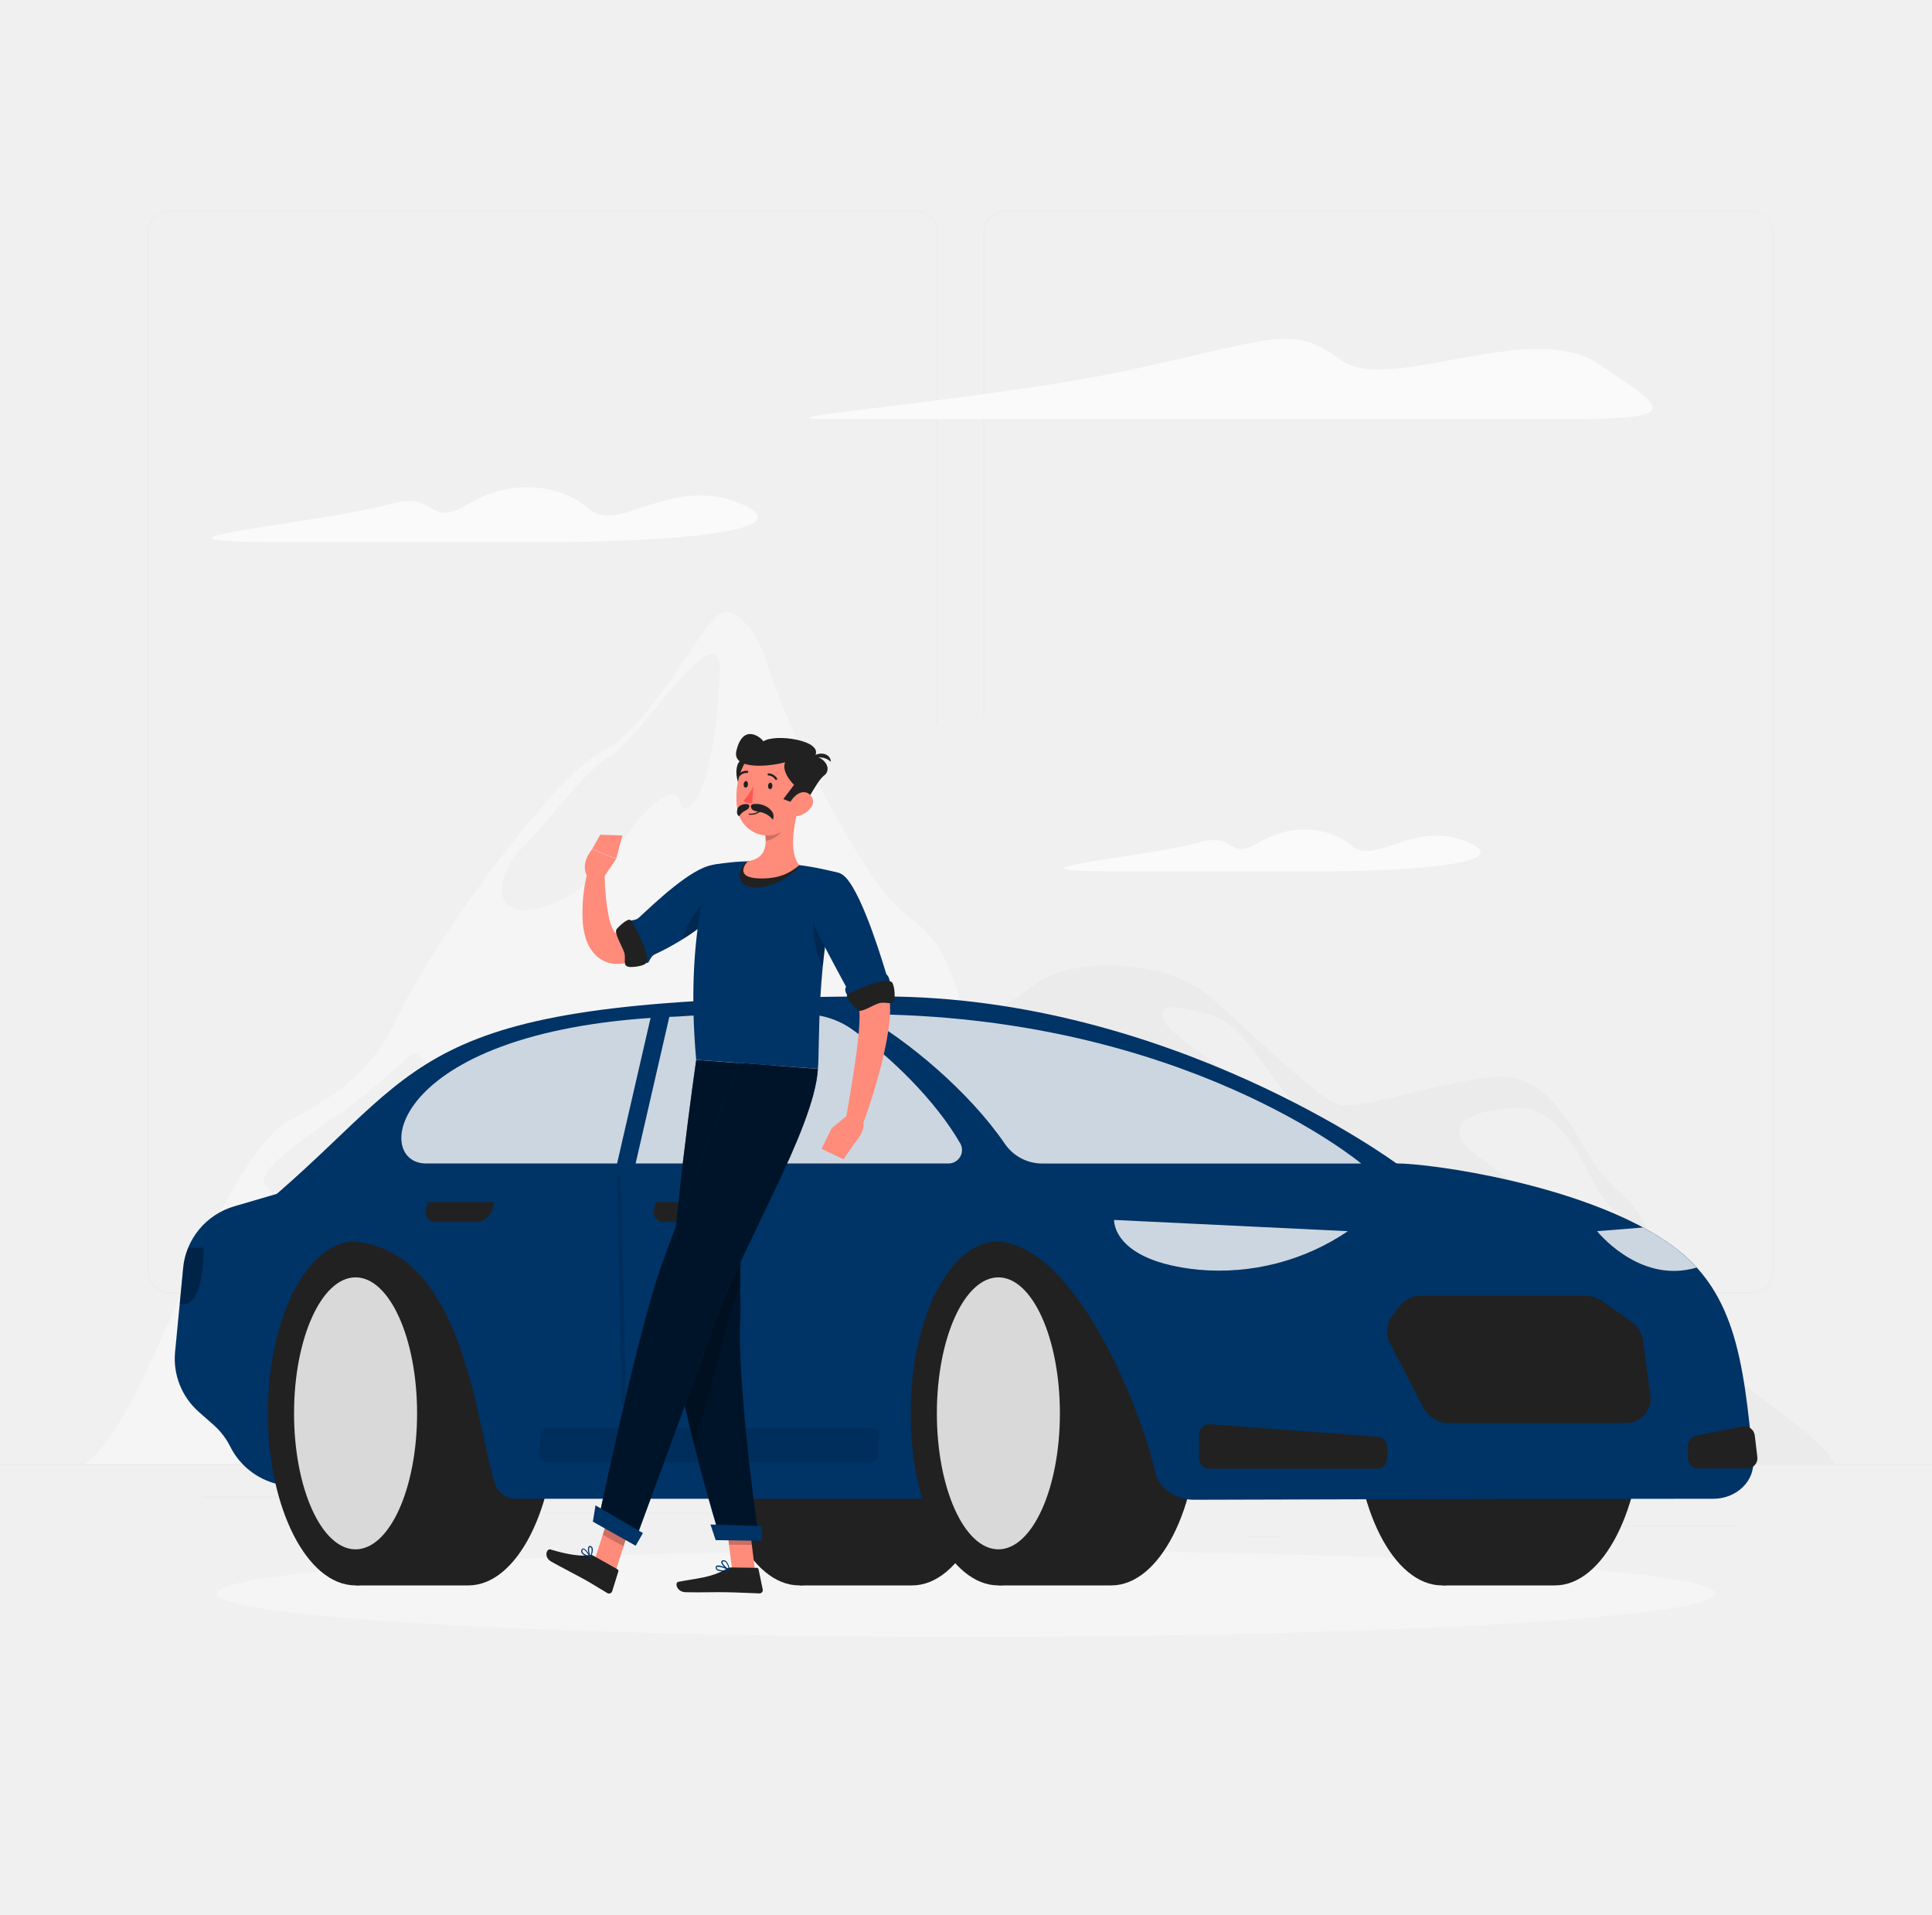
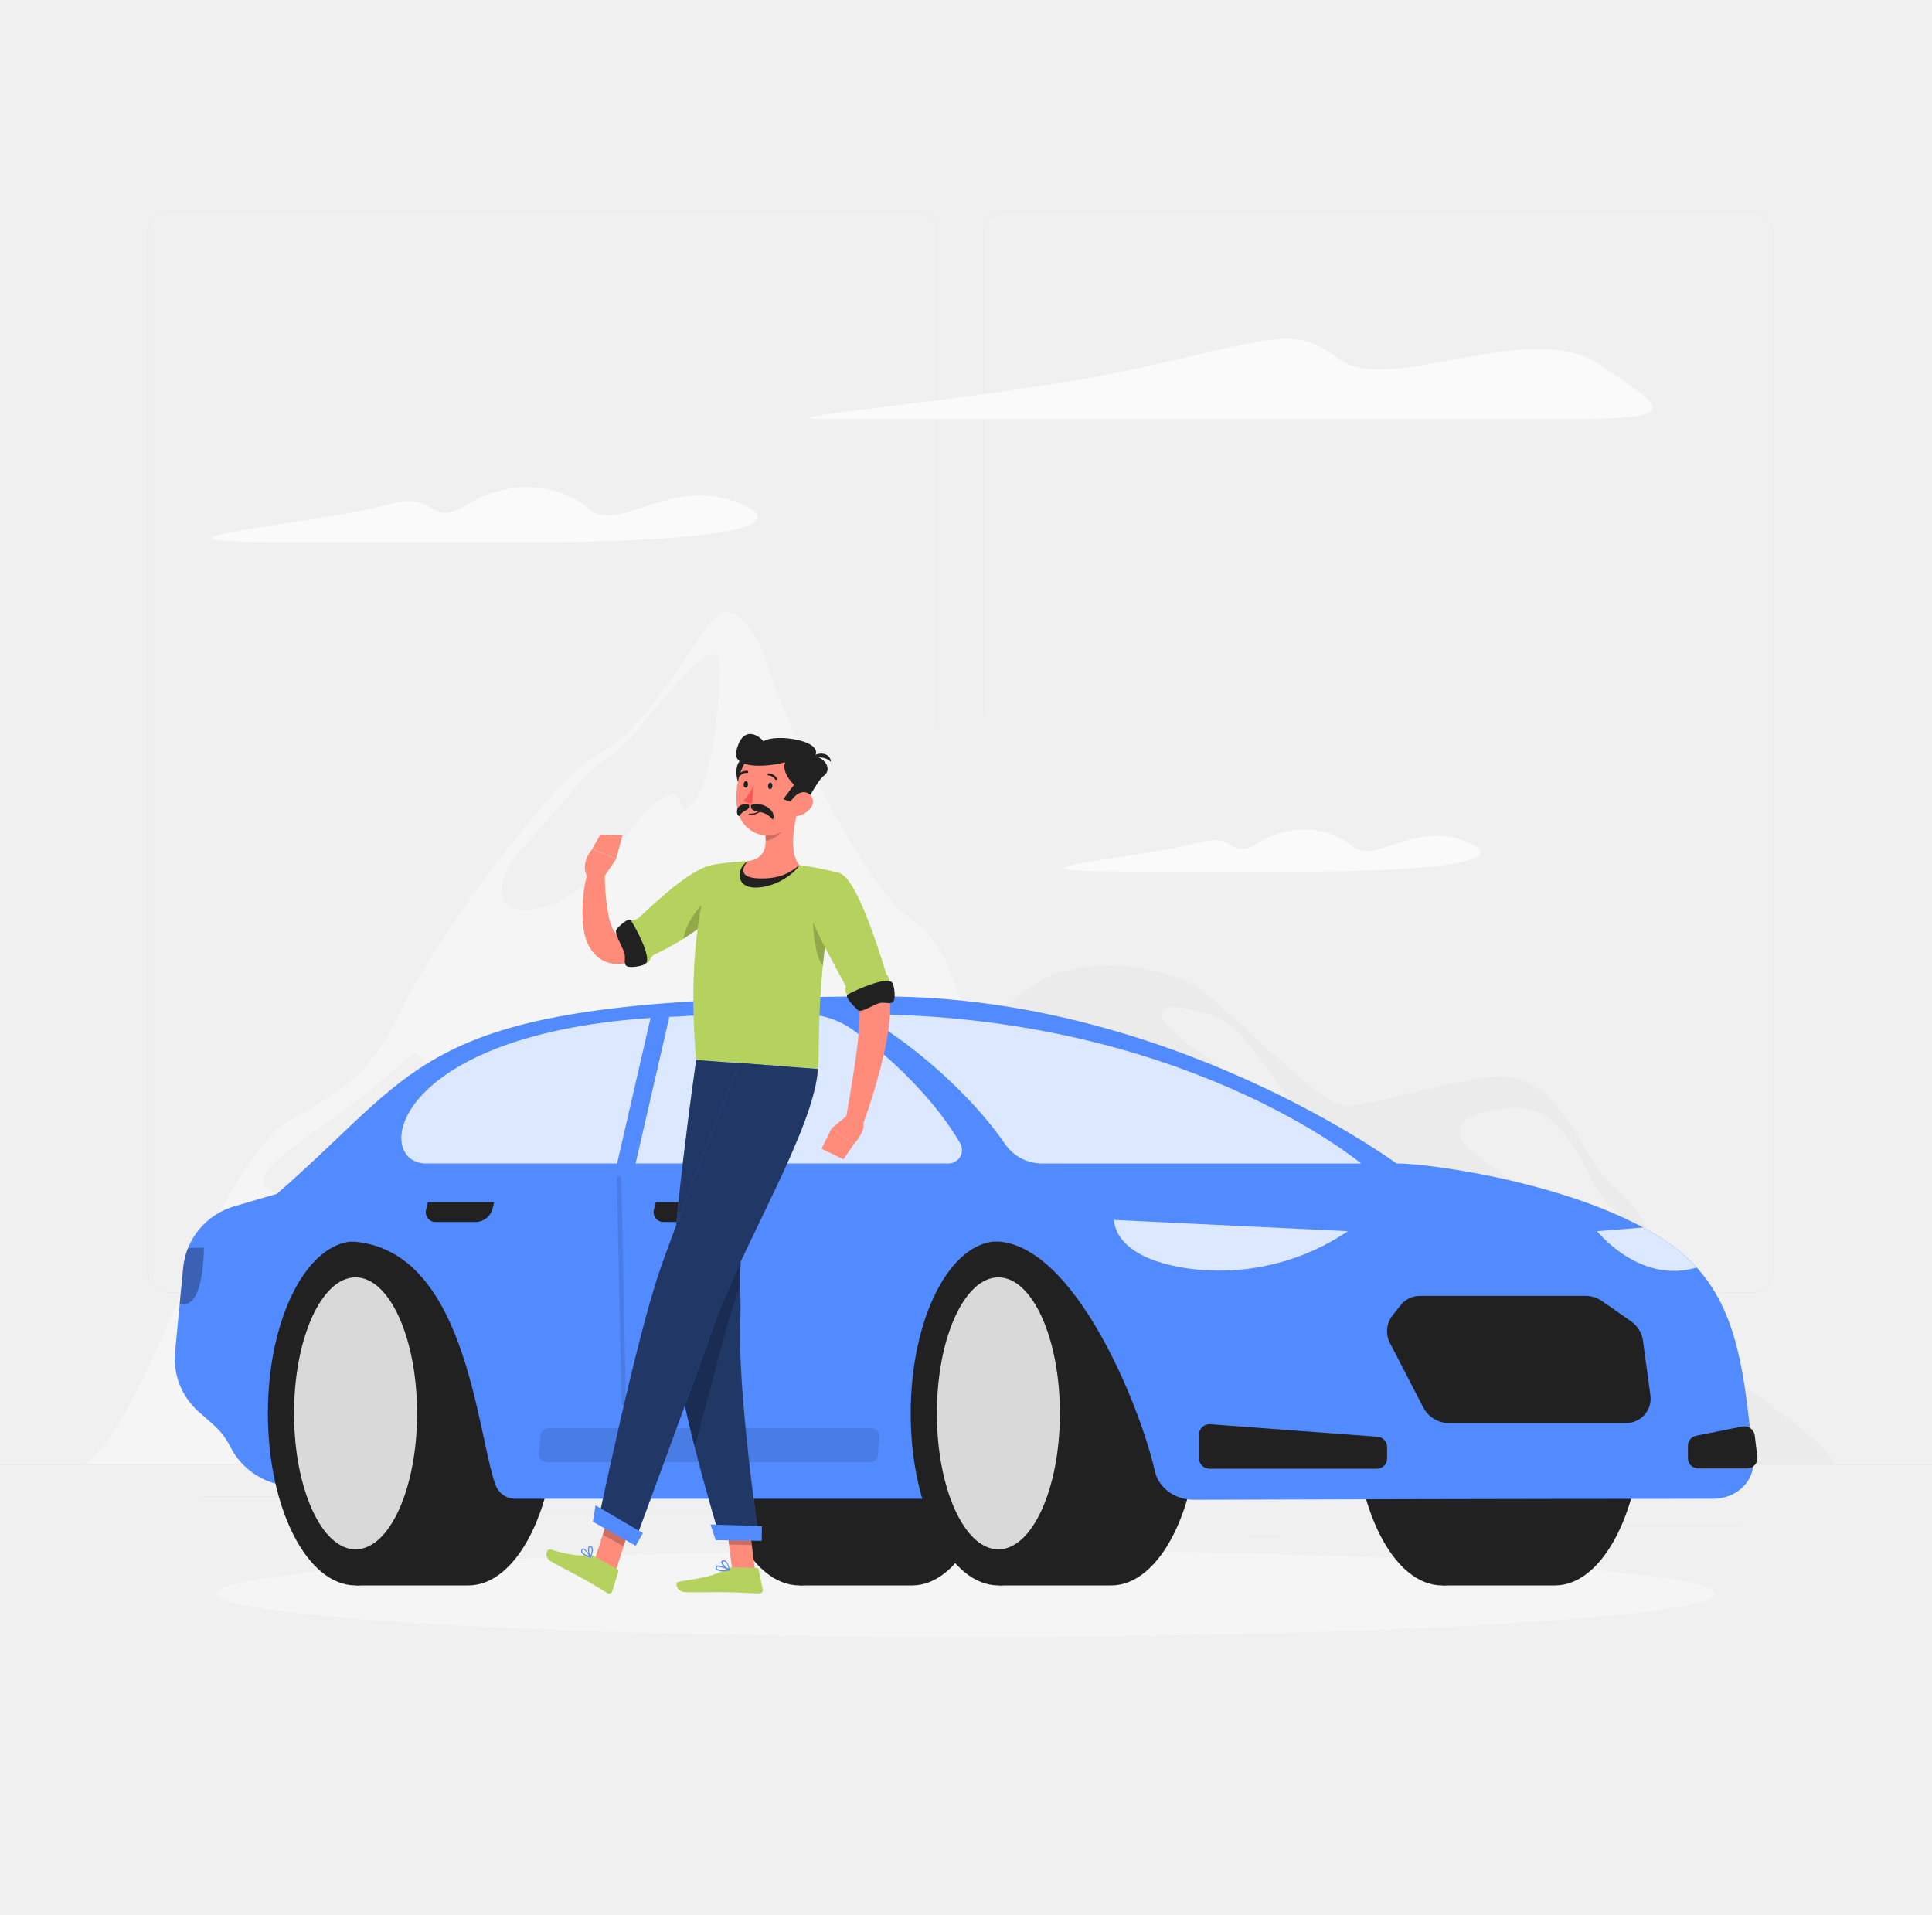
<svg xmlns="http://www.w3.org/2000/svg" width="327" height="324" viewBox="0 0 327 324" fill="none">
  <path d="M327 247.795H0V247.957H327V247.795Z" fill="#EBEBEB" />
  <path d="M294.235 258.221H272.574V258.383H294.235V258.221Z" fill="#EBEBEB" />
  <path d="M216.618 259.984H210.935V260.146H216.618V259.984Z" fill="#EBEBEB" />
  <path d="M271.92 252.208H259.37V252.37H271.92V252.208Z" fill="#EBEBEB" />
  <path d="M62.555 253.297H34.309V253.459H62.555V253.297Z" fill="#EBEBEB" />
  <path d="M72.522 253.297H68.382V253.459H72.522V253.297Z" fill="#EBEBEB" />
  <path d="M147.248 256.031H85.981V256.193H147.248V256.031Z" fill="#EBEBEB" />
  <path d="M154.998 218.894H28.717C27.728 218.893 26.78 218.502 26.081 217.808C25.382 217.115 24.989 216.175 24.989 215.194V39.308C24.998 38.333 25.394 37.401 26.092 36.715C26.79 36.028 27.733 35.642 28.717 35.64H154.998C155.988 35.64 156.938 36.03 157.639 36.724C158.339 37.418 158.732 38.359 158.732 39.34V215.194C158.732 216.176 158.339 217.117 157.639 217.811C156.938 218.505 155.988 218.894 154.998 218.894ZM28.717 35.77C27.771 35.771 26.865 36.145 26.196 36.808C25.528 37.471 25.153 38.37 25.153 39.308V215.194C25.153 216.132 25.528 217.031 26.196 217.694C26.865 218.357 27.771 218.731 28.717 218.732H154.998C155.945 218.731 156.852 218.357 157.521 217.694C158.19 217.031 158.567 216.132 158.569 215.194V39.308C158.567 38.37 158.19 37.471 157.521 36.808C156.852 36.145 155.945 35.771 154.998 35.77H28.717Z" fill="#EBEBEB" />
  <path d="M296.465 218.894H170.177C169.187 218.893 168.239 218.502 167.539 217.809C166.839 217.115 166.445 216.175 166.443 215.194V39.308C166.453 38.333 166.851 37.401 167.55 36.714C168.249 36.028 169.193 35.642 170.177 35.64H296.465C297.447 35.643 298.389 36.03 299.085 36.717C299.782 37.403 300.177 38.334 300.186 39.308V215.194C300.186 216.173 299.794 217.113 299.097 217.806C298.399 218.5 297.453 218.891 296.465 218.894ZM170.177 35.77C169.231 35.771 168.324 36.145 167.654 36.808C166.985 37.471 166.608 38.37 166.606 39.308V215.194C166.608 216.132 166.985 217.031 167.654 217.694C168.324 218.357 169.231 218.731 170.177 218.732H296.465C297.411 218.731 298.318 218.357 298.988 217.694C299.657 217.031 300.034 216.132 300.036 215.194V39.308C300.034 38.37 299.657 37.471 298.988 36.808C298.318 36.145 297.411 35.771 296.465 35.77H170.177Z" fill="#EBEBEB" />
  <path d="M172.545 177.963C188.257 175.436 198.927 160.767 196.376 145.199C193.826 129.631 179.021 119.059 163.309 121.586C147.597 124.114 136.927 138.782 139.477 154.35C142.028 169.919 156.833 180.49 172.545 177.963Z" fill="#F0F0F0" />
  <path d="M175.272 166.536C180.72 162.214 196.854 162 204.48 168.48C212.105 174.96 222.576 185.542 226.284 186.838C229.992 188.134 242.34 183.384 252.3 182.302C262.26 181.22 266.178 191.374 269.88 196.992C273.581 202.61 277.512 202.824 279.258 210.166C281.004 217.508 284.268 222.912 289.284 228.958C294.3 235.004 308.904 243.214 310.428 247.795H149.544L147.804 185.328C152.133 181.006 169.791 170.858 175.272 166.536Z" fill="#EBEBEB" />
  <path d="M46.611 191.374C49.992 187.991 60.92 185.762 67.179 172.368C73.438 158.974 93.993 131.11 101.841 127.254C109.689 123.399 118.367 106.518 121.507 104.114C124.646 101.71 128.701 108.216 129.786 112.104C132.612 121.992 146.136 150.122 154.18 155.52C162.225 160.918 162.787 172.582 165.03 179.282C167.274 185.982 181.027 189.864 184.153 198.502C187.279 207.14 222.085 247.795 222.085 247.795H14.388C24.734 240.35 33.589 204.405 46.611 191.374Z" fill="#F5F5F5" />
  <path d="M121.834 113.4C121.834 116.724 120.82 132.121 117.328 135.866C113.835 139.612 116.916 131.259 111.017 135.866C105.117 140.473 102.515 149.973 92.62 153.291C82.725 156.609 83.614 148.249 88.408 143.493C93.202 138.737 98.872 130.391 103.384 127.941C107.897 125.492 121.834 103.175 121.834 113.4Z" fill="#F0F0F0" />
  <path d="M97.446 182.231C102.148 175.789 81.024 183.241 74.628 180.935C68.232 178.628 73.176 175.465 63.87 183.527C54.563 191.588 38.442 199.37 47.16 202.105C55.878 204.839 88.695 194.186 97.446 182.231Z" fill="#F0F0F0" />
  <path d="M217.861 185.438C214.25 181.161 210.124 173.126 204.781 171.72C199.437 170.314 195.847 169.452 196.933 172.692C198.018 175.932 223.485 192.087 217.861 185.438Z" fill="#F0F0F0" />
  <path d="M276.361 208.442C275.432 205.442 272.581 205.526 270.076 200.77C267.571 196.014 263.863 187.92 257.754 187.596C251.646 187.272 241.98 189.65 250.129 195.696C258.278 201.742 279.591 218.914 276.361 208.442Z" fill="#F0F0F0" />
  <path d="M264.543 70.924H140.283C124.587 70.924 168.621 67.684 192.819 62.286C217.017 56.888 218.979 55.158 227.043 60.99C235.106 66.822 259.089 53.862 270.645 61.638C282.201 69.414 285.249 70.924 264.543 70.924Z" fill="#FAFAFA" />
  <path d="M92.312 91.763C107.812 91.763 137.392 90.513 125.529 85.335C113.665 80.158 104.882 90.519 99.702 86.119C94.523 81.719 86.138 81.104 79.18 85.335C72.221 89.567 74.288 82.983 65.897 85.335C54.125 88.633 16.428 91.763 48.514 91.763H92.312Z" fill="#FAFAFA" />
  <path d="M223.164 147.491C235.002 147.491 257.584 146.532 248.527 142.586C239.469 138.64 232.765 146.532 228.815 143.182C224.865 139.832 218.456 139.352 213.119 142.586C207.782 145.819 209.385 140.791 202.975 142.586C194.009 145.1 165.213 147.491 189.706 147.491H223.164Z" fill="#FAFAFA" />
  <path d="M163.5 277.059C233.532 277.059 290.304 273.775 290.304 269.724C290.304 265.672 233.532 262.388 163.5 262.388C93.468 262.388 36.696 265.672 36.696 269.724C36.696 273.775 93.468 277.059 163.5 277.059Z" fill="#F5F5F5" />
  <path d="M154.383 268.337C162.578 268.337 169.222 255.299 169.222 239.216C169.222 223.132 162.578 210.095 154.383 210.095H135.378V268.337H154.383Z" fill="#212121" />
  <path d="M135.28 268.337C143.475 268.337 150.119 255.299 150.119 239.216C150.119 223.133 143.475 210.095 135.28 210.095C127.084 210.095 120.441 223.133 120.441 239.216C120.441 255.299 127.084 268.337 135.28 268.337Z" fill="#212121" />
  <path d="M263.189 268.337C271.384 268.337 278.022 255.299 278.022 239.216C278.022 223.132 271.41 210.095 263.189 210.095H244.151V268.337H263.189Z" fill="#212121" />
  <path d="M244.079 268.337C252.275 268.337 258.919 255.299 258.919 239.216C258.919 223.133 252.275 210.095 244.079 210.095C235.884 210.095 229.24 223.133 229.24 239.216C229.24 255.299 235.884 268.337 244.079 268.337Z" fill="#212121" />
-   <path d="M57.12 253.673L46.957 251.191C45.237 250.774 43.631 249.988 42.25 248.89C40.869 247.792 39.748 246.407 38.965 244.834C38.272 243.445 37.315 242.202 36.147 241.173L33.648 238.969C32.222 237.711 31.114 236.137 30.417 234.375C29.719 232.613 29.45 230.712 29.633 228.828L31.006 214.572C31.236 212.182 32.183 209.915 33.723 208.061C35.264 206.208 37.328 204.854 39.652 204.172L46.918 202.046L73.13 200.193L57.12 253.673Z" fill="#003366" />
+   <path d="M57.12 253.673L46.957 251.191C45.237 250.774 43.631 249.988 42.25 248.89C40.869 247.792 39.748 246.407 38.965 244.834C38.272 243.445 37.315 242.202 36.147 241.173L33.648 238.969C32.222 237.711 31.114 236.137 30.417 234.375C29.719 232.613 29.45 230.712 29.633 228.828L31.006 214.572C31.236 212.182 32.183 209.915 33.723 208.061C35.264 206.208 37.328 204.854 39.652 204.172L46.918 202.046L73.13 200.193L57.12 253.673Z" fill="#528AFF" />
  <path d="M79.284 268.337C87.479 268.337 94.124 255.299 94.124 239.216C94.124 223.132 87.479 210.095 79.284 210.095H60.253V268.337H79.284Z" fill="#212121" />
  <path d="M60.181 268.337C68.376 268.337 75.02 255.299 75.02 239.216C75.02 223.133 68.376 210.095 60.181 210.095C51.986 210.095 45.342 223.133 45.342 239.216C45.342 255.299 51.986 268.337 60.181 268.337Z" fill="#212121" />
  <path d="M60.181 262.233C65.931 262.233 70.593 251.928 70.593 239.216C70.593 226.504 65.931 216.199 60.181 216.199C54.431 216.199 49.769 226.504 49.769 239.216C49.769 251.928 54.431 262.233 60.181 262.233Z" fill="#D9D9D9" />
-   <path d="M210.751 253.673L236.375 196.934C236.375 196.934 198.038 168.655 149.393 168.655C70.553 168.655 73.261 179.185 46.879 202.046L58.396 210.095C78.885 210.095 80.592 242.274 83.869 251.327C84.114 252.013 84.567 252.607 85.167 253.027C85.767 253.447 86.483 253.673 87.217 253.673H210.751Z" fill="#003366" />
+   <path d="M210.751 253.673L236.375 196.934C236.375 196.934 198.038 168.655 149.393 168.655C70.553 168.655 73.261 179.185 46.879 202.046L58.396 210.095C78.885 210.095 80.592 242.274 83.869 251.327C84.114 252.013 84.567 252.607 85.167 253.027C85.767 253.447 86.483 253.673 87.217 253.673H210.751Z" fill="#528AFF" />
  <path d="M188.09 268.337C196.285 268.337 202.923 255.299 202.923 239.216C202.923 223.132 196.285 210.095 188.09 210.095H169.052V268.337H188.09Z" fill="#212121" />
  <path d="M168.98 268.337C177.176 268.337 183.82 255.299 183.82 239.216C183.82 223.133 177.176 210.095 168.98 210.095C160.785 210.095 154.141 223.133 154.141 239.216C154.141 255.299 160.785 268.337 168.98 268.337Z" fill="#212121" />
  <path d="M168.981 262.233C174.731 262.233 179.392 251.928 179.392 239.216C179.392 226.504 174.731 216.199 168.981 216.199C163.23 216.199 158.569 226.504 158.569 239.216C158.569 251.928 163.23 262.233 168.981 262.233Z" fill="#D9D9D9" />
-   <path d="M195.461 248.988C193.1 238.36 181.812 210.108 168.281 210.108L153.618 196.914H236.375C242.104 196.914 267.551 200.4 281.972 210.075C293.62 217.89 295.052 229.755 296.726 247.089C297.073 250.627 293.947 253.666 289.997 253.673C256.839 253.673 216.709 253.796 202.099 253.841C198.875 253.873 196.095 251.832 195.461 248.988Z" fill="#003366" />
+   <path d="M195.461 248.988C193.1 238.36 181.812 210.108 168.281 210.108L153.618 196.914H236.375C242.104 196.914 267.551 200.4 281.972 210.075C293.62 217.89 295.052 229.755 296.726 247.089C297.073 250.627 293.947 253.666 289.997 253.673C256.839 253.673 216.709 253.796 202.099 253.841C198.875 253.873 196.095 251.832 195.461 248.988Z" fill="#528AFF" />
  <path opacity="0.8" d="M230.391 196.934H176.443C175.195 196.939 173.965 196.641 172.86 196.066C171.755 195.491 170.809 194.656 170.105 193.635C164.102 184.823 153.474 175.893 145.685 171.662C200.229 171.662 230.391 196.934 230.391 196.934Z" fill="white" />
  <path opacity="0.8" d="M144.351 174.312C150.891 179.004 158.333 186.274 162.512 193.499C162.715 193.844 162.823 194.235 162.825 194.634C162.827 195.032 162.724 195.425 162.525 195.772C162.327 196.118 162.04 196.408 161.693 196.61C161.347 196.813 160.953 196.922 160.55 196.927H72.136C62.758 196.927 65.871 173.781 114.862 172.044C119.479 171.649 130.244 171.636 136.196 171.662C139.127 171.677 141.979 172.604 144.351 174.312Z" fill="white" />
  <path d="M204.813 241.056L233.151 243.175C233.593 243.208 234.006 243.405 234.307 243.727C234.608 244.049 234.774 244.473 234.773 244.912V246.856C234.773 247.316 234.588 247.758 234.26 248.084C233.931 248.409 233.485 248.592 233.02 248.592H204.702C204.237 248.592 203.79 248.409 203.46 248.084C203.131 247.758 202.945 247.317 202.943 246.856V242.819C202.94 242.578 202.987 242.34 203.081 242.119C203.175 241.898 203.314 241.698 203.49 241.533C203.665 241.367 203.873 241.239 204.101 241.157C204.329 241.075 204.571 241.041 204.813 241.056Z" fill="#212121" />
  <path d="M294.889 241.445L287.106 243C286.708 243.078 286.349 243.291 286.092 243.601C285.834 243.912 285.693 244.302 285.693 244.704V246.81C285.693 247.039 285.739 247.265 285.827 247.476C285.916 247.687 286.046 247.879 286.209 248.041C286.372 248.202 286.566 248.33 286.78 248.417C286.993 248.503 287.222 248.548 287.453 248.547H295.693C295.941 248.548 296.187 248.496 296.414 248.396C296.641 248.296 296.843 248.149 297.008 247.965C297.173 247.781 297.297 247.565 297.371 247.33C297.446 247.095 297.469 246.847 297.439 246.603L297.001 242.948C296.973 242.707 296.894 242.475 296.77 242.266C296.646 242.057 296.479 241.876 296.28 241.734C296.081 241.593 295.855 241.494 295.615 241.444C295.375 241.394 295.128 241.394 294.889 241.445Z" fill="#212121" />
  <path opacity="0.8" d="M228.135 208.384L188.568 206.479C188.568 206.479 188.162 213.425 202.825 214.903C211.77 215.715 220.721 213.41 228.135 208.384Z" fill="white" />
  <path opacity="0.3" d="M31 214.566C31.11 213.427 31.385 212.309 31.817 211.248L34.498 211.17C34.498 211.17 34.623 221.363 30.738 220.722C30.629 220.705 30.522 220.679 30.418 220.644L31 214.566Z" fill="black" />
  <path opacity="0.8" d="M278.074 207.762C279.41 208.472 280.709 209.248 281.966 210.088C283.877 211.357 285.624 212.854 287.165 214.546C286.612 214.702 286.051 214.828 285.484 214.922C276.701 216.419 270.318 208.384 270.318 208.384L278.074 207.762Z" fill="white" />
  <path d="M240.391 219.335H268.388C269.37 219.341 270.326 219.644 271.129 220.203L276.021 223.605C276.576 223.987 277.046 224.478 277.4 225.048C277.755 225.617 277.986 226.254 278.081 226.917L279.33 236.099C279.423 236.693 279.385 237.3 279.217 237.878C279.049 238.456 278.756 238.991 278.358 239.445C277.96 239.899 277.467 240.261 276.913 240.507C276.359 240.753 275.758 240.876 275.151 240.868H245.211C244.315 240.856 243.441 240.602 242.68 240.134C241.919 239.666 241.302 239.001 240.894 238.211L235.303 227.409C234.899 226.673 234.718 225.837 234.781 225.002C234.844 224.167 235.147 223.367 235.656 222.698L237.055 220.916C237.452 220.417 237.959 220.014 238.537 219.74C239.115 219.466 239.75 219.327 240.391 219.335Z" fill="#212121" />
  <path opacity="0.1" d="M92.803 241.736H147.556C147.737 241.736 147.917 241.773 148.083 241.844C148.25 241.916 148.399 242.022 148.522 242.154C148.645 242.286 148.739 242.443 148.798 242.613C148.857 242.783 148.879 242.963 148.864 243.143L148.582 246.298C148.553 246.621 148.402 246.922 148.16 247.14C147.918 247.359 147.602 247.479 147.274 247.478H92.515C92.333 247.478 92.154 247.442 91.987 247.37C91.821 247.298 91.671 247.192 91.548 247.06C91.425 246.928 91.331 246.772 91.273 246.601C91.214 246.431 91.192 246.251 91.207 246.072L91.488 242.909C91.519 242.586 91.671 242.286 91.915 242.069C92.158 241.852 92.475 241.733 92.803 241.736Z" fill="black" />
-   <path d="M110.258 171.662L113.534 171.033L106.831 200.193H103.692L110.258 171.662Z" fill="#003366" />
+   <path d="M110.258 171.662L113.534 171.033L106.831 200.193H103.692L110.258 171.662Z" fill="#528AFF" />
  <path d="M122.219 203.472H111.003L110.716 204.638C110.628 204.895 110.605 205.168 110.648 205.435C110.691 205.702 110.8 205.955 110.964 206.171C111.129 206.387 111.344 206.56 111.591 206.674C111.839 206.789 112.111 206.842 112.383 206.829H119.165C119.8 206.799 120.409 206.571 120.904 206.178C121.4 205.784 121.757 205.245 121.925 204.638L122.219 203.472Z" fill="#212121" />
  <path d="M83.64 203.472H72.43L72.143 204.638C72.055 204.895 72.032 205.168 72.075 205.435C72.118 205.702 72.227 205.955 72.391 206.171C72.556 206.387 72.771 206.56 73.019 206.674C73.266 206.789 73.538 206.842 73.81 206.829H80.592C81.227 206.799 81.836 206.571 82.331 206.178C82.827 205.784 83.184 205.245 83.352 204.638L83.64 203.472Z" fill="#212121" />
  <path opacity="0.1" d="M105.595 237.965C105.497 237.965 105.403 237.927 105.334 237.859C105.264 237.791 105.224 237.699 105.222 237.602L104.398 199.422C104.398 199.324 104.436 199.229 104.504 199.158C104.572 199.087 104.665 199.045 104.764 199.04C104.862 199.04 104.956 199.078 105.026 199.146C105.095 199.213 105.135 199.306 105.137 199.403L105.948 237.589C105.948 237.687 105.91 237.78 105.842 237.85C105.773 237.921 105.68 237.962 105.582 237.965H105.595Z" fill="black" />
  <path d="M127.792 265.797L123.927 265.738L122.815 256.861L126.68 256.919L127.792 265.797Z" fill="#FF8B7B" />
  <path d="M104.267 265.706L100.736 263.755L103.371 255.519L106.903 257.47L104.267 265.706Z" fill="#FF8B7B" />
-   <path d="M100.402 263.295L104.496 265.602C104.563 265.638 104.615 265.696 104.644 265.765C104.673 265.835 104.676 265.913 104.653 265.985L103.62 269.322C103.594 269.403 103.551 269.477 103.492 269.539C103.433 269.601 103.361 269.649 103.281 269.679C103.201 269.709 103.115 269.72 103.03 269.712C102.945 269.704 102.862 269.677 102.789 269.633C101.481 268.875 100.566 268.253 98.904 267.319C97.884 266.749 94.745 265.123 93.339 264.332C91.933 263.542 92.534 262.051 93.182 262.252C96.092 263.146 98.486 263.47 99.722 263.198C99.953 263.145 100.196 263.18 100.402 263.295Z" fill="#212121" />
-   <path d="M123.848 265.298L128.066 265.362C128.143 265.363 128.218 265.389 128.278 265.437C128.337 265.486 128.378 265.553 128.393 265.628L129.1 269.043C129.114 269.124 129.111 269.206 129.089 269.285C129.067 269.364 129.028 269.438 128.974 269.5C128.92 269.562 128.853 269.611 128.777 269.644C128.702 269.677 128.62 269.693 128.537 269.691C127.013 269.646 124.816 269.523 122.906 269.49C120.67 269.458 118.734 269.549 116.111 269.49C114.528 269.49 114.149 267.87 114.803 267.734C117.838 267.125 120.303 267.086 122.939 265.537C123.215 265.378 123.529 265.295 123.848 265.298Z" fill="#212121" />
+   <path d="M100.402 263.295L104.496 265.602C104.563 265.638 104.615 265.696 104.644 265.765C104.673 265.835 104.676 265.913 104.653 265.985L103.62 269.322C103.594 269.403 103.551 269.477 103.492 269.539C103.433 269.601 103.361 269.649 103.281 269.679C103.201 269.709 103.115 269.72 103.03 269.712C102.945 269.704 102.862 269.677 102.789 269.633C101.481 268.875 100.566 268.253 98.904 267.319C97.884 266.749 94.745 265.123 93.339 264.332C91.933 263.542 92.534 262.051 93.182 262.252C96.092 263.146 98.486 263.47 99.722 263.198C99.953 263.145 100.196 263.18 100.402 263.295Z" fill="#B6D25E" />
+   <path d="M123.848 265.298L128.066 265.362C128.143 265.363 128.218 265.389 128.278 265.437C128.337 265.486 128.378 265.553 128.393 265.628L129.1 269.043C129.114 269.124 129.111 269.206 129.089 269.285C129.067 269.364 129.028 269.438 128.974 269.5C128.92 269.562 128.853 269.611 128.777 269.644C128.702 269.677 128.62 269.693 128.537 269.691C127.013 269.646 124.816 269.523 122.906 269.49C120.67 269.458 118.734 269.549 116.111 269.49C114.528 269.49 114.149 267.87 114.803 267.734C117.838 267.125 120.303 267.086 122.939 265.537C123.215 265.378 123.529 265.295 123.848 265.298Z" fill="#B6D25E" />
  <path d="M122.023 153.531C119.808 155.327 117.498 157.005 115.104 158.559C113.901 159.33 112.678 160.095 111.376 160.795C110.016 161.558 108.586 162.194 107.106 162.693C106.664 162.833 106.214 162.946 105.758 163.03C105.51 163.076 105.222 163.108 104.947 163.134C104.636 163.16 104.323 163.16 104.012 163.134C103.326 163.079 102.659 162.887 102.05 162.57C101.468 162.263 100.948 161.849 100.52 161.352C99.859 160.565 99.373 159.649 99.094 158.663C98.868 157.866 98.717 157.051 98.643 156.226C98.445 153.278 98.73 150.317 99.486 147.459L102.357 147.854C102.344 150.428 102.599 152.997 103.116 155.52C103.239 156.053 103.412 156.574 103.633 157.075C103.761 157.412 103.965 157.715 104.228 157.963C104.306 158.015 104.339 158.008 104.346 157.963C104.352 157.918 104.346 157.931 104.346 157.918C104.677 157.846 105.001 157.744 105.314 157.613C106.428 157.136 107.502 156.571 108.525 155.922C109.623 155.274 110.729 154.516 111.795 153.751C113.979 152.235 116.183 150.602 118.282 148.995L122.023 153.531Z" fill="#FF8B7B" />
-   <path d="M123.2 151.768C121.441 155.701 114.659 159.771 110.899 161.488C109.787 161.994 109.931 163.471 109.27 162.829C109.27 162.829 106.373 157.561 106.373 156.486C106.373 155.41 107.334 156.051 108.119 155.326C110.945 152.734 116.857 147.038 120.545 146.409C125.372 145.567 124.849 148.1 123.2 151.768Z" fill="#003366" />
+   <path d="M123.2 151.768C121.441 155.701 114.659 159.771 110.899 161.488C109.787 161.994 109.931 163.471 109.27 162.829C109.27 162.829 106.373 157.561 106.373 156.486C106.373 155.41 107.334 156.051 108.119 155.326C110.945 152.734 116.857 147.038 120.545 146.409C125.372 145.567 124.849 148.1 123.2 151.768Z" fill="#B6D25E" />
  <path d="M106.779 155.786C106.406 155.241 104.862 156.667 104.372 157.263C103.881 157.859 105.229 160.024 105.634 161.151C106.04 162.279 105.242 163.477 106.484 163.652C107.138 163.743 109.002 163.503 109.362 163.004C110.205 161.935 107.675 157.095 106.779 155.786Z" fill="#212121" />
  <path opacity="0.2" d="M115.653 158.896C118.819 156.92 122.063 154.315 123.207 151.768C123.279 151.593 123.364 151.431 123.429 151.263L123.495 150.615C119.198 151.34 116.281 155.643 115.653 158.896Z" fill="black" />
  <path d="M101.802 149.04L104.293 145.379L100.225 143.733C100.225 143.733 97.923 146.325 99.571 148.586L101.802 149.04Z" fill="#FF8B7B" />
  <path d="M105.34 141.4L101.599 141.277L100.225 143.7L104.293 145.346L105.34 141.4Z" fill="#FF8B7B" />
  <path opacity="0.2" d="M122.815 256.861L123.39 261.436L127.255 261.5L126.68 256.926L122.815 256.861Z" fill="black" />
  <path opacity="0.2" d="M106.903 257.47L103.371 255.519L102.017 259.77L105.543 261.721L106.903 257.47Z" fill="black" />
-   <path d="M142.134 147.796C137.968 162.337 138.812 177.766 138.432 180.889C135.411 180.675 124.044 179.833 117.831 179.373C115.869 157.503 120.539 146.396 120.539 146.396C120.539 146.396 121.847 146.143 123.665 145.962C124.227 145.904 124.836 145.852 125.47 145.819C125.823 145.819 126.176 145.787 126.536 145.781C129.467 145.83 132.393 146.046 135.3 146.429C135.849 146.493 136.405 146.578 136.948 146.662C137.49 146.746 137.942 146.837 138.406 146.928C140.505 147.342 142.134 147.796 142.134 147.796Z" fill="#003366" />
+   <path d="M142.134 147.796C137.968 162.337 138.812 177.766 138.432 180.889C135.411 180.675 124.044 179.833 117.831 179.373C115.869 157.503 120.539 146.396 120.539 146.396C120.539 146.396 121.847 146.143 123.665 145.962C124.227 145.904 124.836 145.852 125.47 145.819C125.823 145.819 126.176 145.787 126.536 145.781C129.467 145.83 132.393 146.046 135.3 146.429C135.849 146.493 136.405 146.578 136.948 146.662C137.49 146.746 137.942 146.837 138.406 146.928C140.505 147.342 142.134 147.796 142.134 147.796Z" fill="#B6D25E" />
  <path d="M126.536 145.8C124.803 146.72 124.299 150.09 127.654 150.219C131.009 150.349 134.338 148.01 135.3 146.442L126.536 145.8Z" fill="#212121" />
  <path opacity="0.2" d="M137.732 154.036C137.366 155.442 137.785 161.857 139.269 163.445C139.472 161.391 139.74 159.24 140.1 157.049L137.732 154.036Z" fill="black" />
  <path d="M135.162 136.592C134.404 139.339 133.468 144.413 135.3 146.422C133.651 147.822 131.761 148.8 128.406 148.671C125.051 148.541 125.568 146.921 126.536 145.781C129.741 145.269 129.806 142.949 129.446 140.739L135.162 136.592Z" fill="#FF8B7B" />
  <path opacity="0.2" d="M132.834 138.283L129.446 140.739C129.543 141.254 129.596 141.777 129.603 142.301C130.813 142.217 132.566 141.005 132.782 139.793C132.89 139.297 132.908 138.786 132.834 138.283Z" fill="black" />
  <path d="M126.438 135.536C126.438 135.536 124.07 132.237 124.764 129.658C125.653 126.36 131.016 130.404 126.438 135.536Z" fill="#212121" />
  <path d="M135.816 132.412C135.293 136.177 135.162 138.406 133.115 140.188C129.996 142.897 125.418 140.836 124.79 136.948C124.221 133.494 125.163 127.915 129.015 126.69C129.865 126.414 130.773 126.358 131.652 126.529C132.53 126.699 133.35 127.09 134.033 127.664C134.715 128.238 135.237 128.976 135.55 129.808C135.862 130.639 135.954 131.536 135.816 132.412Z" fill="#FF8B7B" />
  <path d="M126.824 136.391C126.824 136.968 126.287 137.104 125.856 137.363C125.556 137.569 125.304 137.837 125.117 138.147C125.117 138.147 124.561 137.966 124.79 136.987C125.019 136.009 126.824 135.853 126.824 136.391Z" fill="#212121" />
  <path d="M127.092 136.41C127.092 137.402 128.197 137.266 129.054 137.538C129.749 137.753 130.36 138.173 130.807 138.743C130.918 138.494 130.954 138.219 130.912 137.95C130.869 137.681 130.748 137.43 130.565 137.227C129.492 135.834 127.092 135.873 127.092 136.41Z" fill="#212121" />
  <path d="M132.88 129.01C130.499 129.71 123.822 130.442 124.639 127.066C125.777 122.342 128.786 124.805 129.217 125.479C131.134 124.105 139.59 125.304 137.902 128.019C139.74 128.298 140.806 130.28 139.485 131.259C138.164 132.237 136.562 136.229 135.679 136.112C134.611 135.966 133.568 135.676 132.579 135.251L134.397 132.84C134.397 132.84 132.193 130.766 132.88 129.01Z" fill="#212121" />
  <path d="M137.046 128.434C138.354 128.116 139.577 127.974 140.636 128.946C140.558 127.313 138.301 127.086 137.046 128.434Z" fill="#212121" />
  <path d="M137.222 136.728C136.939 137.108 136.584 137.43 136.175 137.673C135.766 137.917 135.313 138.078 134.842 138.147C133.573 138.329 133.109 137.169 133.599 136.074C134.037 135.082 135.228 133.799 136.431 134.13C136.691 134.207 136.928 134.346 137.12 134.536C137.312 134.726 137.453 134.96 137.532 135.218C137.61 135.475 137.623 135.748 137.569 136.012C137.515 136.275 137.396 136.521 137.222 136.728Z" fill="#FF8B7B" />
-   <path d="M121.951 260.535L128.491 260.632C128.491 260.632 124.718 235.03 125.306 223.119C125.483 219.497 124.894 214.43 125.862 208.999C127.085 202.15 127.674 199.422 129.25 190.771C130.375 184.602 131.375 180.403 131.375 180.403L117.831 179.405C117.831 179.405 113.404 210.257 113.534 221.94C113.672 234.051 121.951 260.535 121.951 260.535Z" fill="#003366" />
+   <path d="M121.951 260.535L128.491 260.632C128.491 260.632 124.718 235.03 125.306 223.119C125.483 219.497 124.894 214.43 125.862 208.999C127.085 202.15 127.674 199.422 129.25 190.771C130.375 184.602 131.375 180.403 131.375 180.403L117.831 179.405C117.831 179.405 113.404 210.257 113.534 221.94C113.672 234.051 121.951 260.535 121.951 260.535Z" fill="#528AFF" />
  <path opacity="0.6" d="M121.951 260.535L128.491 260.632C128.491 260.632 124.718 235.03 125.306 223.119C125.483 219.497 124.894 214.43 125.862 208.999C127.085 202.15 127.674 199.422 129.25 190.771C130.375 184.602 131.375 180.403 131.375 180.403L117.831 179.405C117.831 179.405 113.404 210.257 113.534 221.94C113.672 234.051 121.951 260.535 121.951 260.535Z" fill="black" />
  <path opacity="0.2" d="M125.862 208.999C125.403 211.84 125.213 214.716 125.293 217.592C124.168 220.741 123.187 223.728 122.501 226.385C121.304 231.031 119.407 238.082 117.563 244.853C115.555 236.922 113.6 227.753 113.541 221.908L125.862 208.999Z" fill="black" />
-   <path d="M125.136 179.911C125.136 179.911 115.405 204.276 111.716 214.903C107.675 226.515 101.154 257.859 101.154 257.859L107.308 261.312C107.308 261.312 116.896 235.477 120.866 224.169C125.391 211.287 137.87 190.933 138.432 180.922L125.136 179.911Z" fill="#003366" />
+   <path d="M125.136 179.911C125.136 179.911 115.405 204.276 111.716 214.903C107.675 226.515 101.154 257.859 101.154 257.859L107.308 261.312C107.308 261.312 116.896 235.477 120.866 224.169C125.391 211.287 137.87 190.933 138.432 180.922L125.136 179.911Z" fill="#528AFF" />
  <path opacity="0.6" d="M125.136 179.911C125.136 179.911 115.405 204.276 111.716 214.903C107.675 226.515 101.154 257.859 101.154 257.859L107.308 261.312C107.308 261.312 116.896 235.477 120.866 224.169C125.391 211.287 137.87 190.933 138.432 180.922L125.136 179.911Z" fill="black" />
-   <path d="M100.343 257.548L107.59 261.624L108.819 259.479L100.795 254.787L100.343 257.548Z" fill="#003366" />
-   <path d="M121.127 260.671L128.923 260.794L128.962 258.299L120.251 258.027L121.127 260.671Z" fill="#003366" />
+   <path d="M100.343 257.548L107.59 261.624L108.819 259.479L100.795 254.787L100.343 257.548Z" fill="#528AFF" />
+   <path d="M121.127 260.671L128.923 260.794L128.962 258.299L120.251 258.027L121.127 260.671Z" fill="#528AFF" />
  <path d="M130.728 133.041C130.728 133.352 130.519 133.585 130.316 133.572C130.113 133.559 129.969 133.294 129.996 132.989C130.022 132.684 130.198 132.445 130.401 132.458C130.604 132.471 130.754 132.736 130.728 133.041Z" fill="#212121" />
  <path d="M126.595 132.782C126.595 133.093 126.392 133.326 126.189 133.313C125.987 133.3 125.836 133.034 125.862 132.73C125.888 132.425 126.065 132.186 126.268 132.198C126.471 132.211 126.621 132.477 126.595 132.782Z" fill="#212121" />
  <path d="M127.53 133.021C127.087 133.935 126.519 134.783 125.843 135.542C126.044 135.709 126.279 135.83 126.532 135.897C126.785 135.964 127.05 135.976 127.308 135.931L127.53 133.021Z" fill="#FF5652" />
  <path d="M127.19 137.914C127.54 137.9 127.883 137.814 128.198 137.663C128.513 137.511 128.794 137.296 129.021 137.033C129.03 137.024 129.037 137.014 129.041 137.003C129.046 136.992 129.049 136.98 129.049 136.968C129.049 136.956 129.046 136.944 129.041 136.933C129.037 136.921 129.03 136.911 129.021 136.903C129.004 136.887 128.982 136.879 128.959 136.879C128.936 136.879 128.914 136.887 128.897 136.903C128.638 137.189 128.315 137.411 127.954 137.551C127.592 137.69 127.203 137.744 126.817 137.706C126.793 137.706 126.77 137.715 126.752 137.73C126.734 137.746 126.722 137.767 126.719 137.791C126.717 137.803 126.718 137.815 126.721 137.827C126.725 137.839 126.731 137.85 126.739 137.859C126.747 137.868 126.757 137.875 126.768 137.881C126.779 137.886 126.792 137.888 126.804 137.888C126.932 137.905 127.061 137.914 127.19 137.914Z" fill="#212121" />
  <path d="M131.382 131.998C131.41 132.003 131.439 132.003 131.467 131.998C131.487 131.984 131.505 131.968 131.518 131.948C131.532 131.928 131.542 131.906 131.546 131.882C131.551 131.859 131.551 131.834 131.547 131.811C131.542 131.787 131.533 131.765 131.519 131.745C131.368 131.5 131.16 131.294 130.912 131.145C130.664 130.996 130.383 130.909 130.094 130.89C130.069 130.889 130.045 130.893 130.022 130.901C130 130.91 129.979 130.924 129.962 130.941C129.945 130.958 129.931 130.978 129.923 131C129.914 131.023 129.91 131.047 129.911 131.071C129.911 131.119 129.93 131.165 129.964 131.199C129.999 131.233 130.045 131.252 130.094 131.252C130.321 131.272 130.542 131.344 130.736 131.463C130.93 131.582 131.093 131.746 131.212 131.939C131.233 131.963 131.259 131.98 131.289 131.991C131.319 132.001 131.351 132.003 131.382 131.998Z" fill="#212121" />
  <path d="M125.064 131.414C125.095 131.417 125.126 131.412 125.154 131.401C125.182 131.39 125.208 131.372 125.228 131.35C125.373 131.173 125.558 131.033 125.769 130.942C125.979 130.851 126.209 130.811 126.438 130.825C126.485 130.83 126.533 130.817 126.571 130.788C126.609 130.759 126.634 130.716 126.641 130.669C126.644 130.645 126.643 130.621 126.637 130.598C126.631 130.574 126.621 130.552 126.606 130.533C126.591 130.514 126.573 130.497 126.552 130.485C126.531 130.473 126.508 130.465 126.484 130.462C126.195 130.441 125.905 130.489 125.639 130.602C125.373 130.715 125.138 130.889 124.953 131.11C124.936 131.127 124.922 131.147 124.913 131.169C124.903 131.191 124.898 131.215 124.898 131.239C124.898 131.264 124.903 131.287 124.913 131.31C124.922 131.332 124.936 131.352 124.953 131.369C124.985 131.394 125.024 131.41 125.064 131.414Z" fill="#212121" />
-   <path d="M98.957 263.256C99.256 263.418 99.575 263.542 99.905 263.626C99.918 263.635 99.934 263.64 99.951 263.64C99.967 263.64 99.983 263.635 99.997 263.626C100.006 263.61 100.011 263.592 100.011 263.574C100.011 263.556 100.006 263.538 99.997 263.522C99.918 263.38 99.212 262.11 98.728 262.09C98.675 262.089 98.622 262.103 98.576 262.129C98.53 262.155 98.492 262.193 98.466 262.239C98.412 262.311 98.378 262.394 98.365 262.483C98.352 262.571 98.362 262.661 98.394 262.745C98.52 262.972 98.718 263.152 98.957 263.256ZM99.735 263.386C99.081 263.179 98.675 262.913 98.577 262.66C98.556 262.602 98.549 262.54 98.558 262.479C98.568 262.418 98.592 262.36 98.63 262.31C98.639 262.291 98.654 262.275 98.673 262.263C98.691 262.252 98.713 262.246 98.734 262.246C98.983 262.259 99.441 262.887 99.735 263.386Z" fill="#003366" />
-   <path d="M99.885 263.619H99.931C99.948 263.619 99.964 263.614 99.978 263.605C99.992 263.596 100.003 263.583 100.01 263.568C100.01 263.522 100.5 262.518 100.291 261.986C100.267 261.92 100.23 261.859 100.182 261.808C100.134 261.757 100.075 261.716 100.01 261.688C99.949 261.657 99.88 261.647 99.812 261.659C99.745 261.67 99.683 261.704 99.637 261.753C99.356 262.09 99.637 263.192 99.853 263.574C99.858 263.593 99.869 263.609 99.885 263.619ZM99.977 261.889C100.045 261.929 100.096 261.991 100.121 262.064C100.182 262.496 100.111 262.936 99.918 263.328C99.722 262.874 99.611 262.084 99.781 261.889C99.781 261.889 99.826 261.824 99.938 261.889H99.977Z" fill="#003366" />
-   <path d="M123.462 265.816C123.478 265.812 123.493 265.803 123.503 265.79C123.514 265.777 123.52 265.761 123.521 265.745C123.526 265.727 123.523 265.708 123.515 265.691C123.507 265.674 123.493 265.661 123.475 265.654C123.305 265.557 121.762 264.753 121.291 265.006C121.247 265.03 121.209 265.064 121.181 265.106C121.154 265.148 121.138 265.196 121.134 265.246C121.124 265.328 121.134 265.411 121.162 265.489C121.191 265.566 121.237 265.636 121.297 265.693C121.716 266.069 122.828 265.933 123.449 265.823L123.462 265.816ZM121.409 265.168C122.024 265.202 122.621 265.384 123.148 265.699C122.576 265.865 121.962 265.819 121.422 265.57C121.382 265.533 121.352 265.487 121.334 265.437C121.315 265.386 121.31 265.332 121.317 265.278C121.316 265.258 121.321 265.238 121.332 265.221C121.342 265.204 121.358 265.19 121.376 265.181L121.409 265.168Z" fill="#003366" />
-   <path d="M123.462 265.816C123.475 265.806 123.485 265.793 123.492 265.779C123.499 265.764 123.502 265.748 123.501 265.732C123.469 265.189 123.266 264.67 122.919 264.248C122.851 264.188 122.772 264.142 122.685 264.114C122.598 264.086 122.506 264.077 122.416 264.086C122.167 264.086 122.089 264.228 122.076 264.332C121.997 264.766 122.906 265.628 123.384 265.823C123.41 265.83 123.438 265.828 123.462 265.816ZM122.363 264.274H122.462C122.527 264.267 122.594 264.274 122.657 264.294C122.72 264.314 122.778 264.347 122.828 264.39C123.114 264.727 123.285 265.144 123.318 265.583C122.847 265.291 122.233 264.63 122.278 264.371C122.281 264.348 122.29 264.326 122.305 264.309C122.32 264.291 122.341 264.279 122.363 264.274Z" fill="#003366" />
+   <path d="M98.957 263.256C99.256 263.418 99.575 263.542 99.905 263.626C99.918 263.635 99.934 263.64 99.951 263.64C99.967 263.64 99.983 263.635 99.997 263.626C100.006 263.61 100.011 263.592 100.011 263.574C100.011 263.556 100.006 263.538 99.997 263.522C99.918 263.38 99.212 262.11 98.728 262.09C98.675 262.089 98.622 262.103 98.576 262.129C98.53 262.155 98.492 262.193 98.466 262.239C98.412 262.311 98.378 262.394 98.365 262.483C98.352 262.571 98.362 262.661 98.394 262.745C98.52 262.972 98.718 263.152 98.957 263.256ZM99.735 263.386C99.081 263.179 98.675 262.913 98.577 262.66C98.556 262.602 98.549 262.54 98.558 262.479C98.568 262.418 98.592 262.36 98.63 262.31C98.639 262.291 98.654 262.275 98.673 262.263C98.691 262.252 98.713 262.246 98.734 262.246C98.983 262.259 99.441 262.887 99.735 263.386Z" fill="#528AFF" />
+   <path d="M99.885 263.619H99.931C99.948 263.619 99.964 263.614 99.978 263.605C99.992 263.596 100.003 263.583 100.01 263.568C100.01 263.522 100.5 262.518 100.291 261.986C100.267 261.92 100.23 261.859 100.182 261.808C100.134 261.757 100.075 261.716 100.01 261.688C99.949 261.657 99.88 261.647 99.812 261.659C99.745 261.67 99.683 261.704 99.637 261.753C99.356 262.09 99.637 263.192 99.853 263.574C99.858 263.593 99.869 263.609 99.885 263.619ZM99.977 261.889C100.045 261.929 100.096 261.991 100.121 262.064C100.182 262.496 100.111 262.936 99.918 263.328C99.722 262.874 99.611 262.084 99.781 261.889C99.781 261.889 99.826 261.824 99.938 261.889H99.977Z" fill="#528AFF" />
+   <path d="M123.462 265.816C123.478 265.812 123.493 265.803 123.503 265.79C123.514 265.777 123.52 265.761 123.521 265.745C123.526 265.727 123.523 265.708 123.515 265.691C123.507 265.674 123.493 265.661 123.475 265.654C123.305 265.557 121.762 264.753 121.291 265.006C121.247 265.03 121.209 265.064 121.181 265.106C121.154 265.148 121.138 265.196 121.134 265.246C121.124 265.328 121.134 265.411 121.162 265.489C121.191 265.566 121.237 265.636 121.297 265.693C121.716 266.069 122.828 265.933 123.449 265.823L123.462 265.816ZM121.409 265.168C122.024 265.202 122.621 265.384 123.148 265.699C122.576 265.865 121.962 265.819 121.422 265.57C121.382 265.533 121.352 265.487 121.334 265.437C121.315 265.386 121.31 265.332 121.317 265.278C121.316 265.258 121.321 265.238 121.332 265.221C121.342 265.204 121.358 265.19 121.376 265.181L121.409 265.168Z" fill="#528AFF" />
+   <path d="M123.462 265.816C123.475 265.806 123.485 265.793 123.492 265.779C123.499 265.764 123.502 265.748 123.501 265.732C123.469 265.189 123.266 264.67 122.919 264.248C122.851 264.188 122.772 264.142 122.685 264.114C122.598 264.086 122.506 264.077 122.416 264.086C122.167 264.086 122.089 264.228 122.076 264.332C121.997 264.766 122.906 265.628 123.384 265.823C123.41 265.83 123.438 265.828 123.462 265.816ZM122.363 264.274H122.462C122.527 264.267 122.594 264.274 122.657 264.294C122.72 264.314 122.778 264.347 122.828 264.39C123.114 264.727 123.285 265.144 123.318 265.583C122.847 265.291 122.233 264.63 122.278 264.371C122.281 264.348 122.29 264.326 122.305 264.309C122.32 264.291 122.341 264.279 122.363 264.274Z" fill="#528AFF" />
  <path d="M143.089 150.109C143.939 151.677 144.671 153.226 145.43 154.801C146.189 156.375 146.849 157.982 147.516 159.602C148.183 161.222 148.785 162.842 149.341 164.579L149.74 165.875L150.093 167.171C150.211 167.612 150.302 168.078 150.407 168.525L150.485 168.875L150.557 169.342C150.6 169.625 150.629 169.911 150.642 170.197C150.683 171.177 150.641 172.159 150.518 173.133C150.413 174.053 150.283 174.941 150.126 175.815C149.805 177.565 149.413 179.269 148.975 180.954C148.102 184.31 147.057 187.619 145.842 190.868L143.049 190.104C143.631 186.786 144.194 183.423 144.691 180.112C144.933 178.459 145.155 176.807 145.306 175.174C145.384 174.364 145.443 173.56 145.469 172.776C145.504 172.052 145.484 171.327 145.41 170.605C145.41 170.469 145.378 170.288 145.345 170.197L145.306 170.029L145.227 169.757C145.11 169.387 145.018 169.018 144.887 168.642L144.501 167.514L144.076 166.38C143.494 164.858 142.84 163.341 142.18 161.844C141.519 160.348 140.787 158.812 140.061 157.308C139.335 155.805 138.589 154.276 137.87 152.811L143.089 150.109Z" fill="#FF8B7B" />
-   <path d="M142.127 147.802C144.9 148.658 148.569 160.05 150.021 164.897C150.943 165.72 150.479 167.223 150.479 167.223L144.835 169.692C143.527 169.044 142.716 167.689 143.206 167.022C140.25 161.495 137.929 157.36 136.81 154.062C135.156 149.176 137.863 146.448 142.127 147.802Z" fill="#003366" />
+   <path d="M142.127 147.802C144.9 148.658 148.569 160.05 150.021 164.897C150.943 165.72 150.479 167.223 150.479 167.223L144.835 169.692C143.527 169.044 142.716 167.689 143.206 167.022C140.25 161.495 137.929 157.36 136.81 154.062C135.156 149.176 137.863 146.448 142.127 147.802Z" fill="#B6D25E" />
  <path d="M143.455 168.337C142.886 168.674 144.632 170.45 145.195 170.968C145.757 171.487 147.634 170.132 148.805 169.795C149.975 169.458 151.126 170.327 151.375 169.109C151.512 168.461 151.375 166.607 150.924 166.218C149.858 165.324 144.828 167.534 143.455 168.337Z" fill="#212121" />
  <path d="M143.782 188.471L140.767 190.959L144.521 193.642C144.521 193.642 146.987 191.05 145.881 189.508L143.782 188.471Z" fill="#FF8B7B" />
  <path d="M139.047 194.439L142.762 196.227L144.521 193.642L140.767 190.959L139.047 194.439Z" fill="#FF8B7B" />
</svg>
